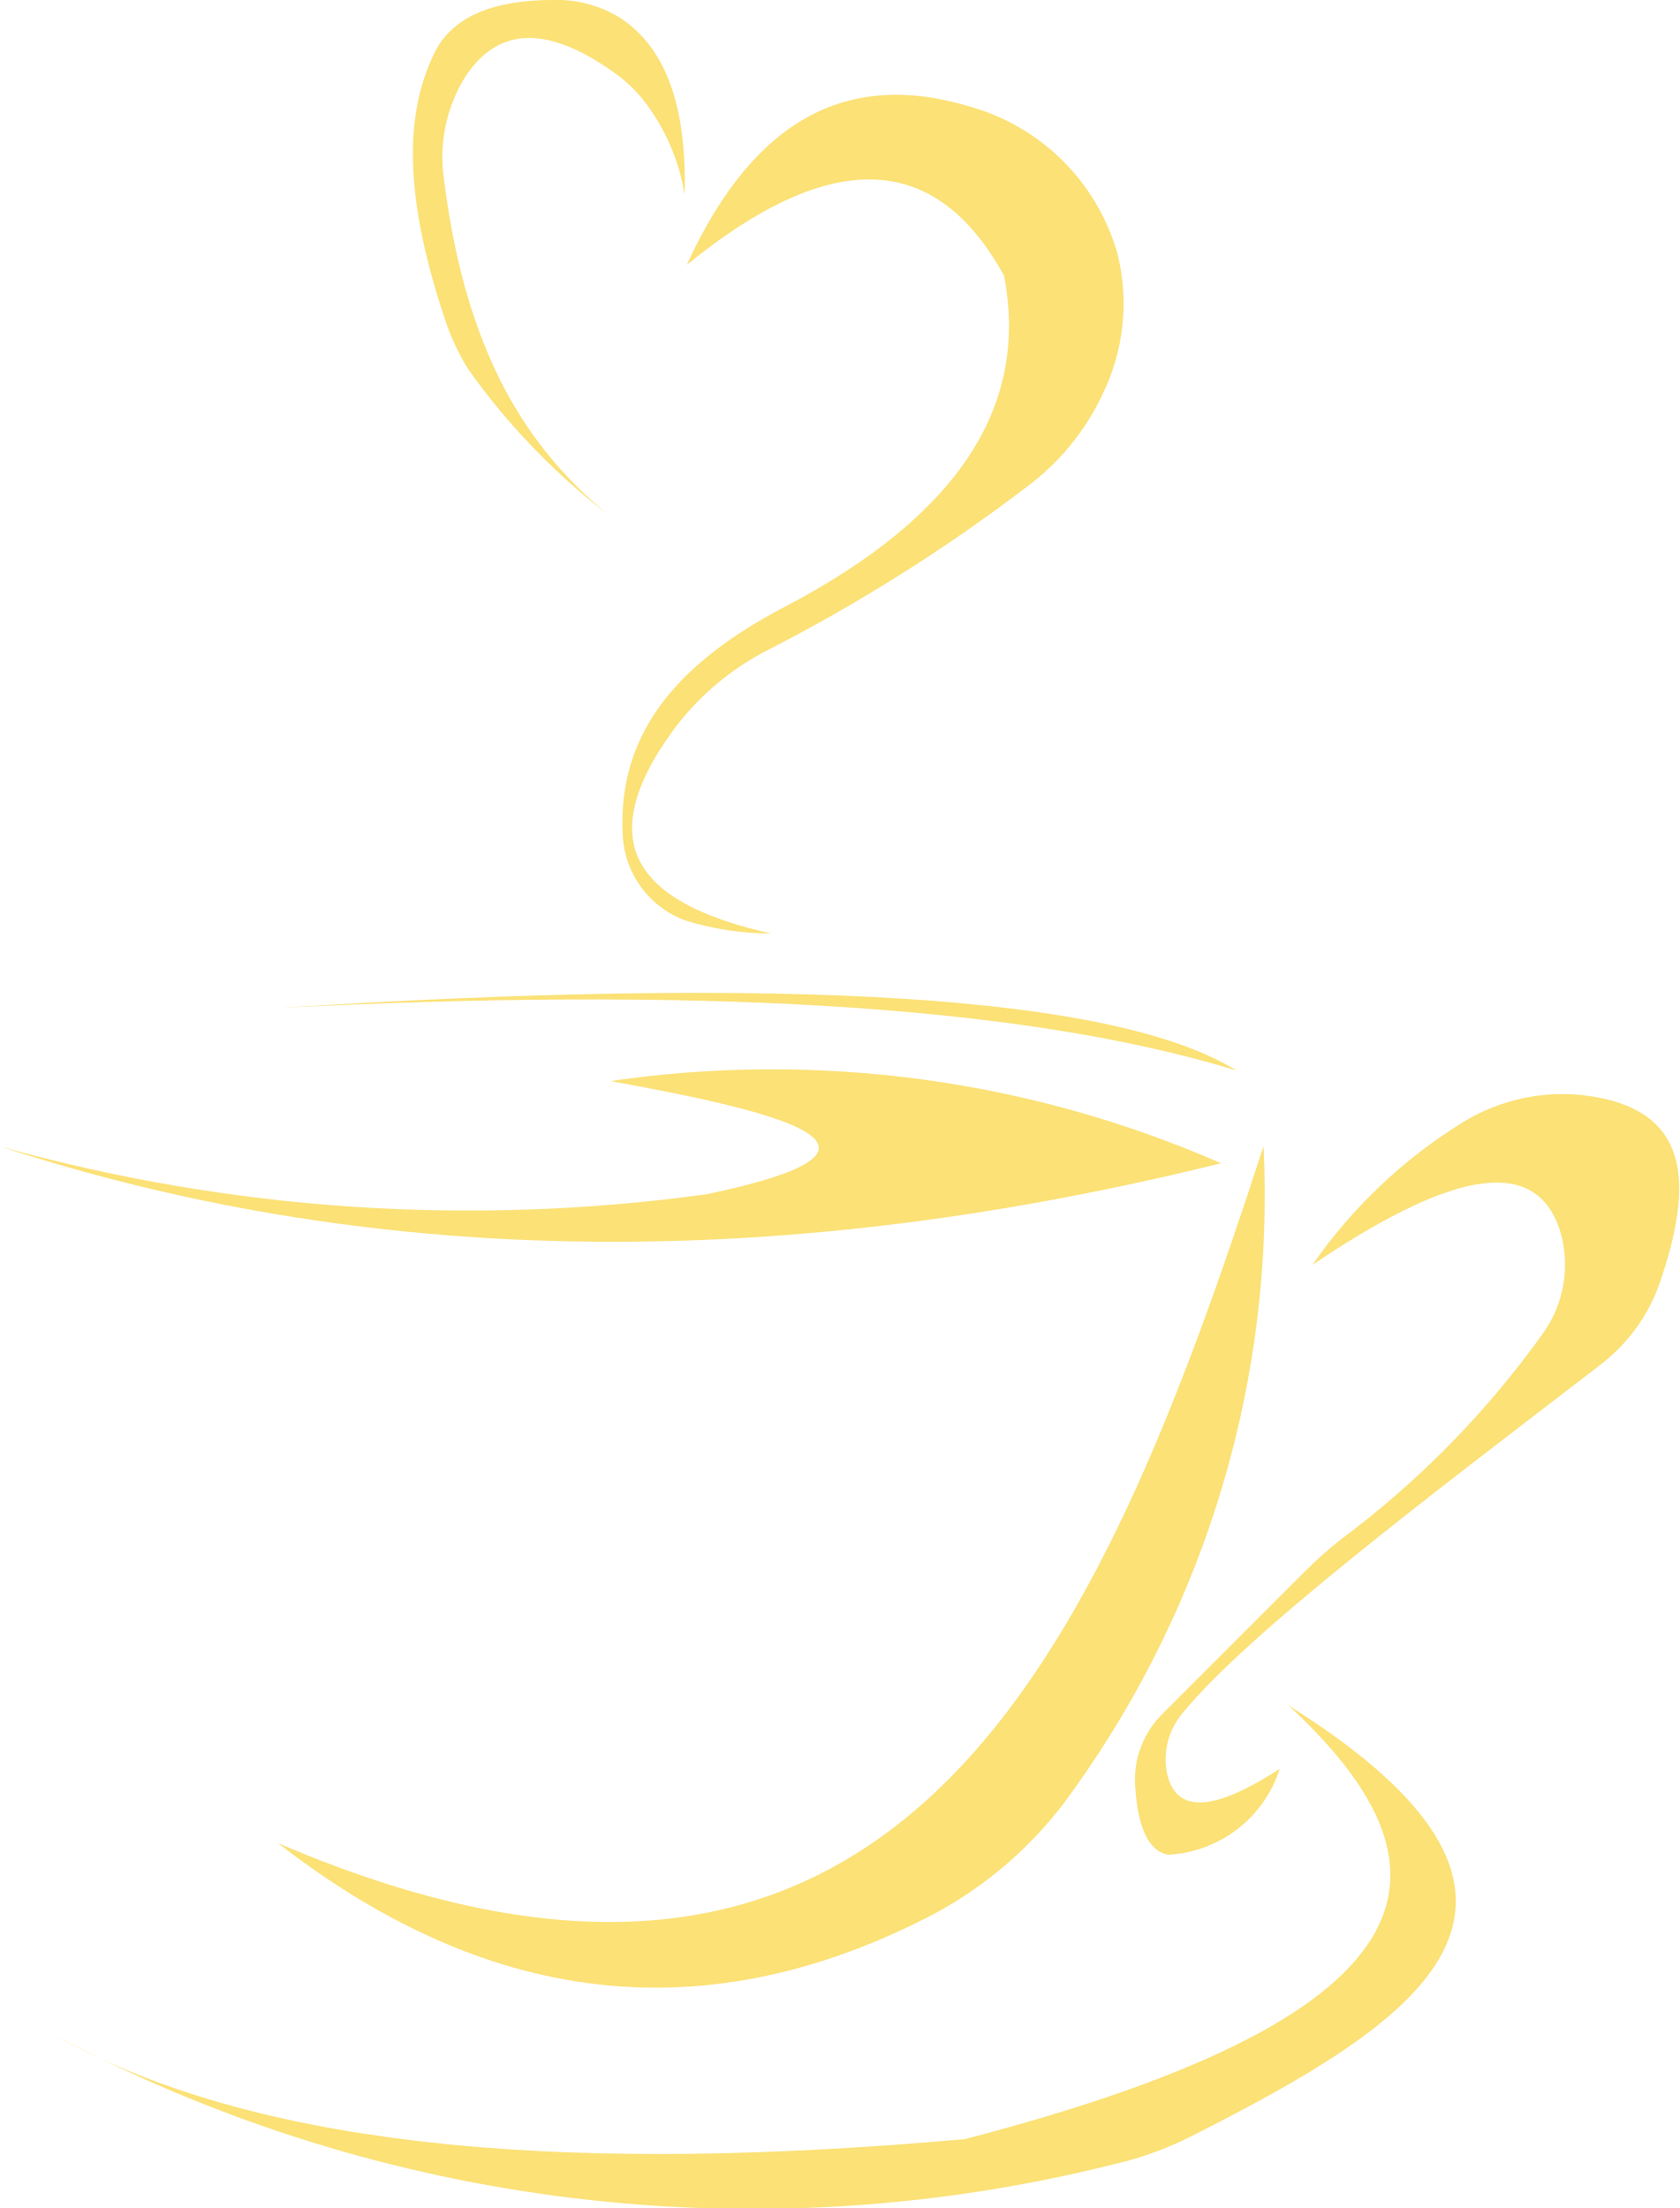
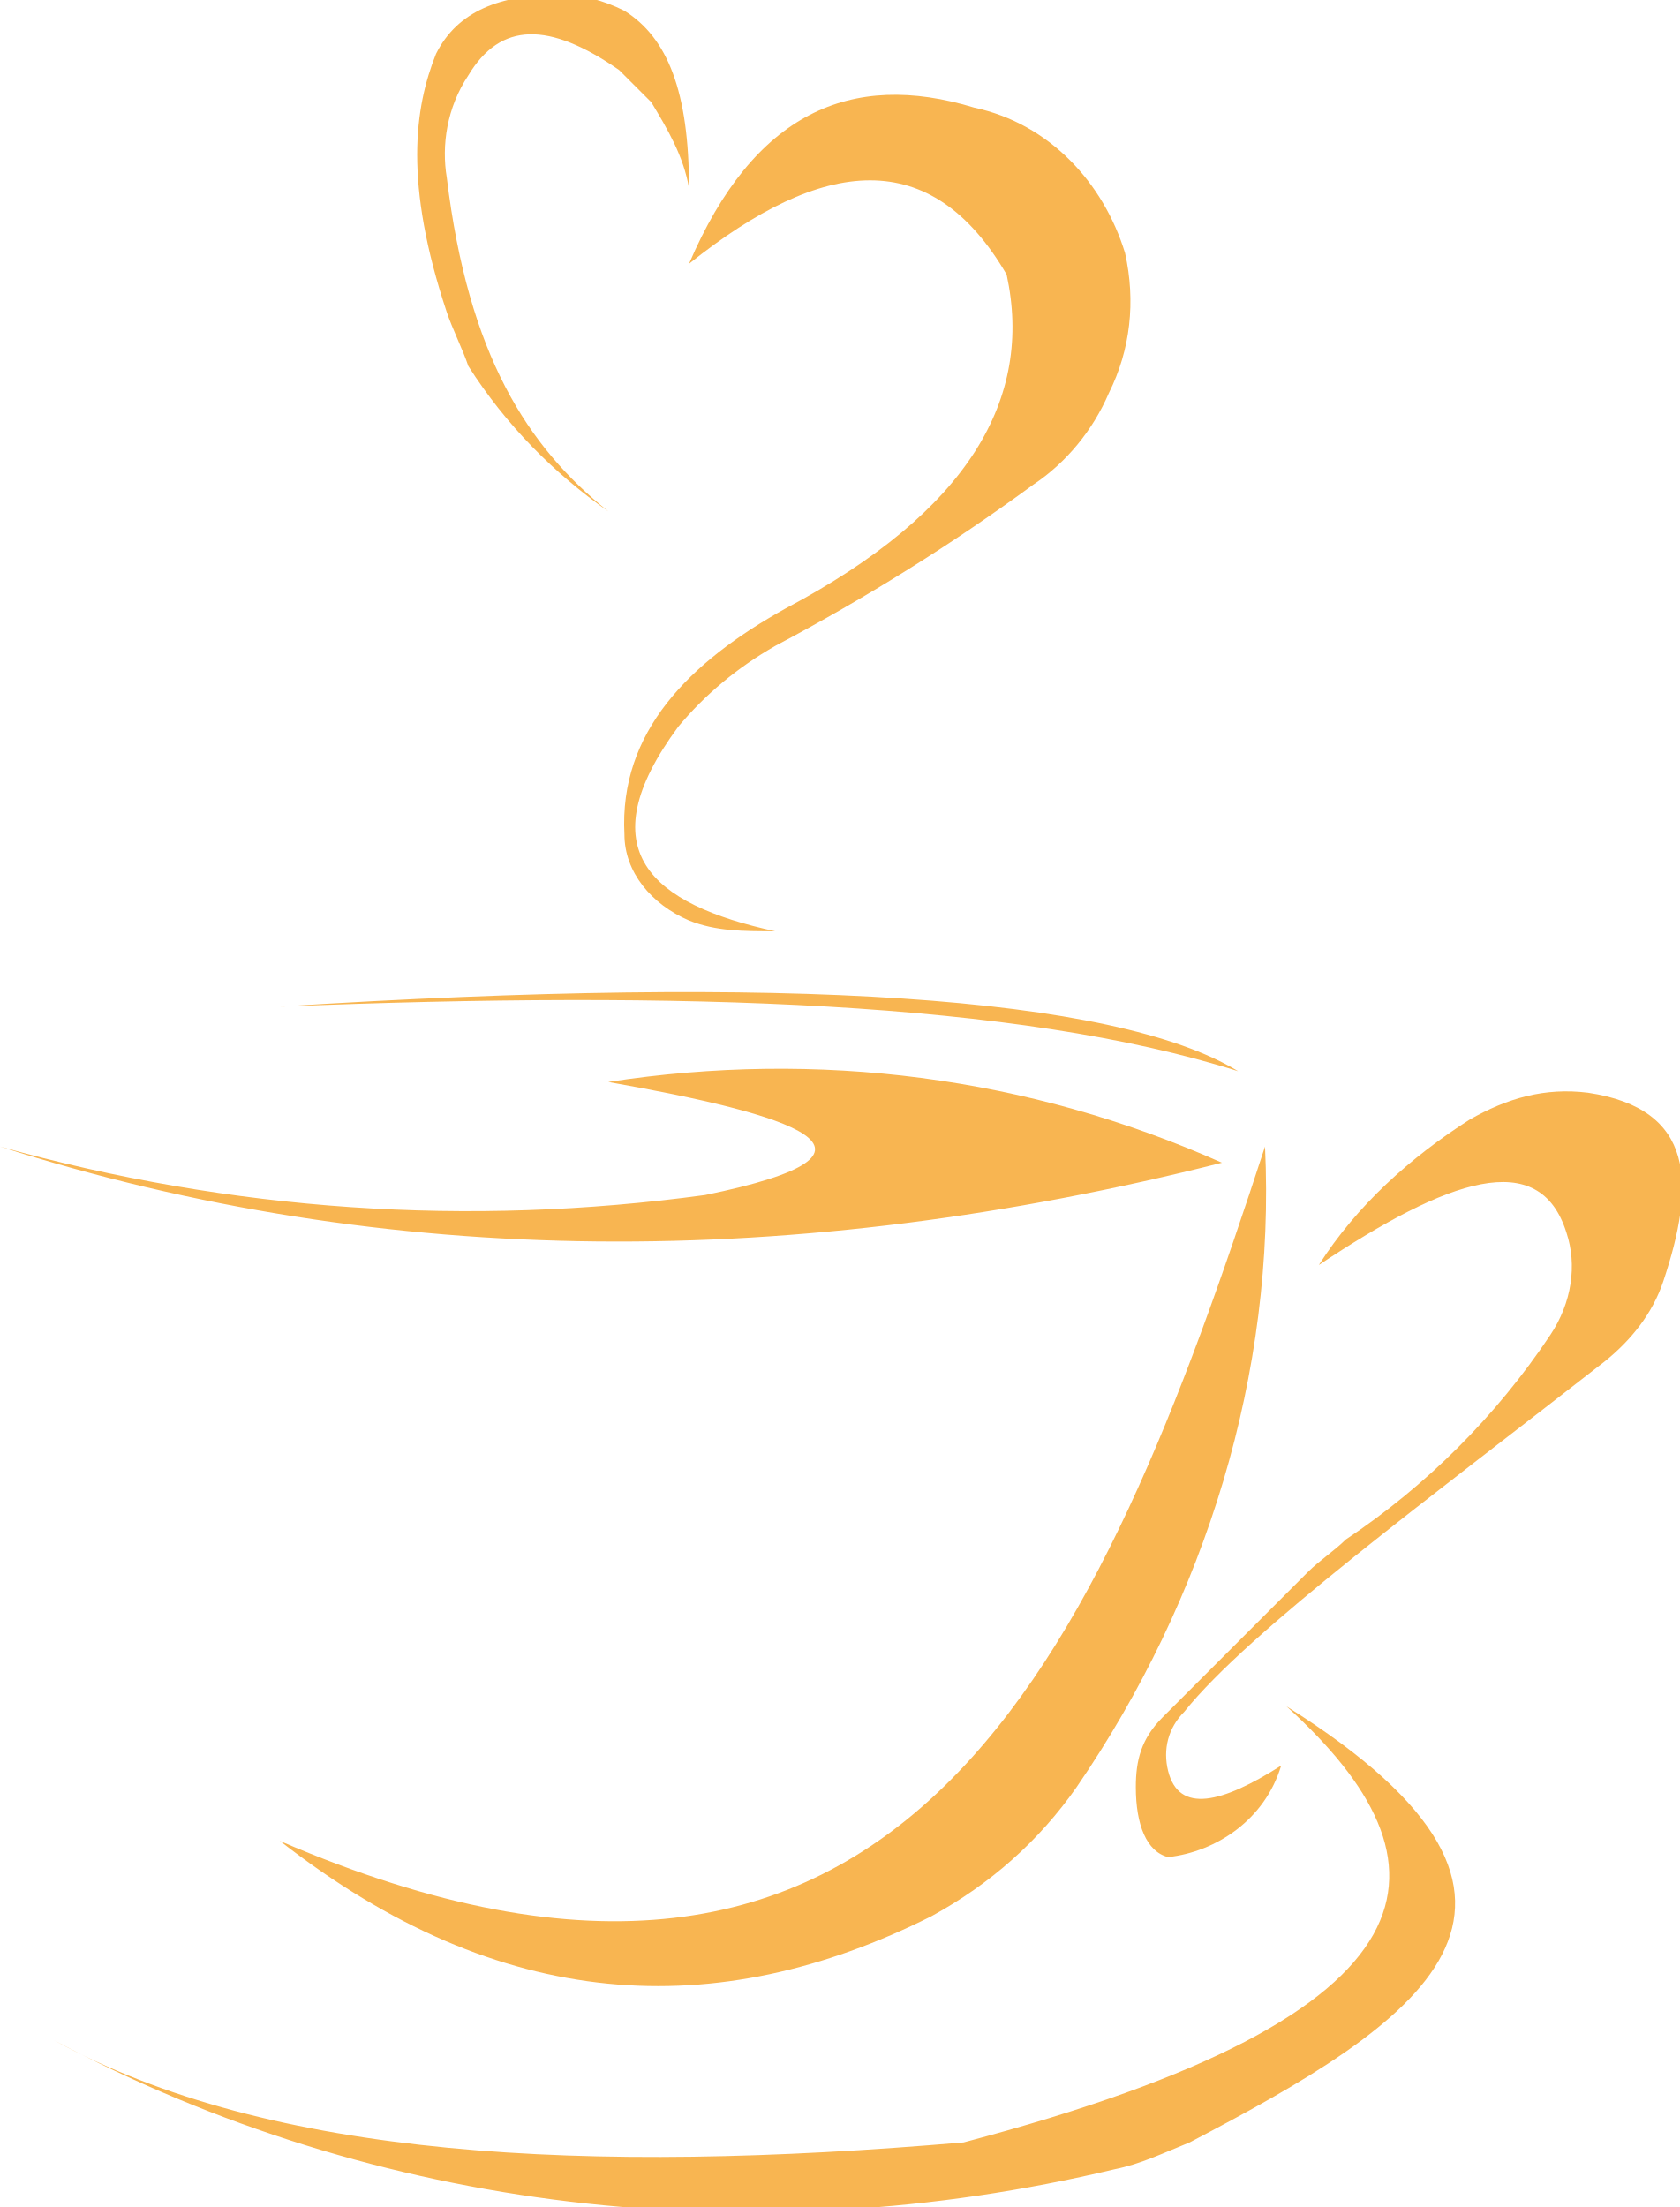
- <svg xmlns="http://www.w3.org/2000/svg" width="31.178" height="41" viewBox="0 0 31.178 41">
-   <defs>
-     <style>.a{fill:#fbe176;}</style>
-   </defs>
-   <path class="a" d="M251.912,485.64c3.161,2.916,3.12,5.689-6.007,8.057-7,.624-12.944.272-16.864-1.912a27.613,27.613,0,0,0,19.657,2.373,6.233,6.233,0,0,0,1.386-.5C254.262,491.545,257.8,489.332,251.912,485.64Z" transform="translate(-227.993 -453.976)" />
-   <path class="a" d="M268.77,423.07c-3.072,9.459-6.746,17.9-18.3,12.944,4.054,3.153,8.08,3.422,12.085,1.366a7.436,7.436,0,0,0,2.7-2.373A18.938,18.938,0,0,0,268.77,423.07Z" transform="translate(-245.309 -401.79)" />
-   <path class="a" d="M277.982,416.354c-7.9,1.958-15.492,2.033-22.672-.312a32.375,32.375,0,0,0,13.132.886c3.941-.83,1.64-1.48-1.8-2.1A20.8,20.8,0,0,1,277.982,416.354Z" transform="translate(-255.31 -394.754)" />
-   <path class="a" d="M271.4,407.372c-4.121-1.268-10.289-1.543-17.8-1.162C263.061,405.609,269.135,405.963,271.4,407.372Z" transform="translate(-248.441 -387.493)" />
-   <path class="a" d="M206.744,429.782c-1.117.722-1.893.893-2.086.113a1.327,1.327,0,0,1,.279-1.143c1.211-1.485,4.562-4.016,7.76-6.472a3.268,3.268,0,0,0,1.11-1.54c.606-1.789.614-3.231-1.439-3.468a3.533,3.533,0,0,0-2.186.481,9.433,9.433,0,0,0-2.833,2.673c2.386-1.611,4.126-2.157,4.605-.619a2.192,2.192,0,0,1-.319,1.884,17.317,17.317,0,0,1-3.757,3.832,7.445,7.445,0,0,0-.664.591l-2.655,2.655a1.719,1.719,0,0,0-.5,1.328c.048.738.229,1.218.621,1.28A2.3,2.3,0,0,0,206.744,429.782Z" transform="translate(-182.983 -396.937)" />
-   <path class="a" d="M267.4,308.584c2.514-2.049,4.547-2.249,5.891.2.455,2.337-.745,4.419-4.106,6.167-1.845.974-3.09,2.257-2.972,4.238a1.771,1.771,0,0,0,1.182,1.575,5.476,5.476,0,0,0,1.572.236c-2.3-.519-3.458-1.543-1.8-3.8a5.023,5.023,0,0,1,1.759-1.475,32.035,32.035,0,0,0,4.793-3.024,4.539,4.539,0,0,0,1.394-1.7,3.833,3.833,0,0,0,.284-2.627,3.96,3.96,0,0,0-2.788-2.743C270.479,305,268.686,305.768,267.4,308.584Z" transform="translate(-254.649 -303.665)" />
-   <path class="a" d="M318.914,304.38c-1.45-1.2-2.624-2.942-3.03-6.217a2.831,2.831,0,0,1,.375-1.867c.6-.954,1.525-1.024,2.821-.085a2.605,2.605,0,0,1,.617.634,3.83,3.83,0,0,1,.656,1.61c.045-1.754-.408-2.786-1.22-3.3a2.235,2.235,0,0,0-1.2-.319c-1.143,0-1.942.31-2.264,1.065-.448.979-.589,2.388.221,4.829a4.323,4.323,0,0,0,.446.966A12.651,12.651,0,0,0,318.914,304.38Z" transform="translate(-307.641 -294.837)" />
+ <svg xmlns="http://www.w3.org/2000/svg" version="1.1" id="Layer_1" x="0px" y="0px" viewBox="-289 376 31.2 41" style="enable-background:new -289 376 31.2 41;" xml:space="preserve">
+   <style type="text/css">
+ 	.st0{fill:#F8B551;}
+ </style>
+   <path class="st0" d="M-265.1,407.7c3.2,2.9,3.1,5.7-6,8.1c-7,0.6-12.9,0.3-16.9-1.9c6,3.2,13,4,19.7,2.4c0.5-0.1,0.9-0.3,1.4-0.5  C-262.7,413.6-259.2,411.4-265.1,407.7z" />
+   <path class="st0" d="M-265.5,397.3c-3.1,9.5-6.7,17.9-18.3,12.9c4.1,3.2,8.1,3.4,12.1,1.4c1.1-0.6,2-1.4,2.7-2.4  C-266.6,405.7-265.3,401.5-265.5,397.3z" />
+   <path class="st0" d="M-266.3,397.6c-7.9,2-15.5,2-22.7-0.3c4.3,1.2,8.7,1.5,13.1,0.9c3.9-0.8,1.6-1.5-1.8-2.1  C-273.8,395.5-269.9,396-266.3,397.6z" />
+   <path class="st0" d="M-266,395.9c-4.1-1.3-10.3-1.5-17.8-1.2C-274.4,394.1-268.3,394.5-266,395.9z" />
+   <path class="st0" d="M-265.2,408.8c-1.1,0.7-1.9,0.9-2.1,0.1c-0.1-0.4,0-0.8,0.3-1.1c1.2-1.5,4.6-4,7.8-6.5c0.5-0.4,0.9-0.9,1.1-1.5  c0.6-1.8,0.6-3.2-1.4-3.5c-0.8-0.1-1.5,0.1-2.2,0.5c-1.1,0.7-2.1,1.6-2.8,2.7c2.4-1.6,4.1-2.2,4.6-0.6c0.2,0.6,0.1,1.3-0.3,1.9  c-1,1.5-2.3,2.8-3.8,3.8c-0.2,0.2-0.5,0.4-0.7,0.6l-2.7,2.7c-0.4,0.4-0.5,0.8-0.5,1.3c0,0.7,0.2,1.2,0.6,1.3  C-266.4,410.4-265.5,409.8-265.2,408.8z" />
+   <path class="st0" d="M-276.2,380.9c2.5-2,4.5-2.2,5.9,0.2c0.5,2.3-0.7,4.4-4.1,6.2c-1.8,1-3.1,2.3-3,4.2c0,0.7,0.5,1.3,1.2,1.6  c0.5,0.2,1,0.2,1.6,0.2c-2.3-0.5-3.5-1.5-1.8-3.8c0.5-0.6,1.1-1.1,1.8-1.5c1.7-0.9,3.3-1.9,4.8-3c0.6-0.4,1.1-1,1.4-1.7  c0.4-0.8,0.5-1.7,0.3-2.6c-0.4-1.3-1.4-2.4-2.8-2.7C-273.2,377.3-275,378.1-276.2,380.9z" />
+   <path class="st0" d="M-277.7,385.5c-1.5-1.2-2.6-2.9-3-6.2c-0.1-0.6,0-1.3,0.4-1.9c0.6-1,1.5-1,2.8-0.1c0.2,0.2,0.4,0.4,0.6,0.6  c0.3,0.5,0.6,1,0.7,1.6c0-1.8-0.4-2.8-1.2-3.3c-0.4-0.2-0.8-0.3-1.2-0.3c-1.1,0-1.9,0.3-2.3,1.1c-0.4,1-0.6,2.4,0.2,4.8  c0.1,0.3,0.3,0.7,0.4,1C-279.6,383.9-278.7,384.8-277.7,385.5z" />
</svg>
